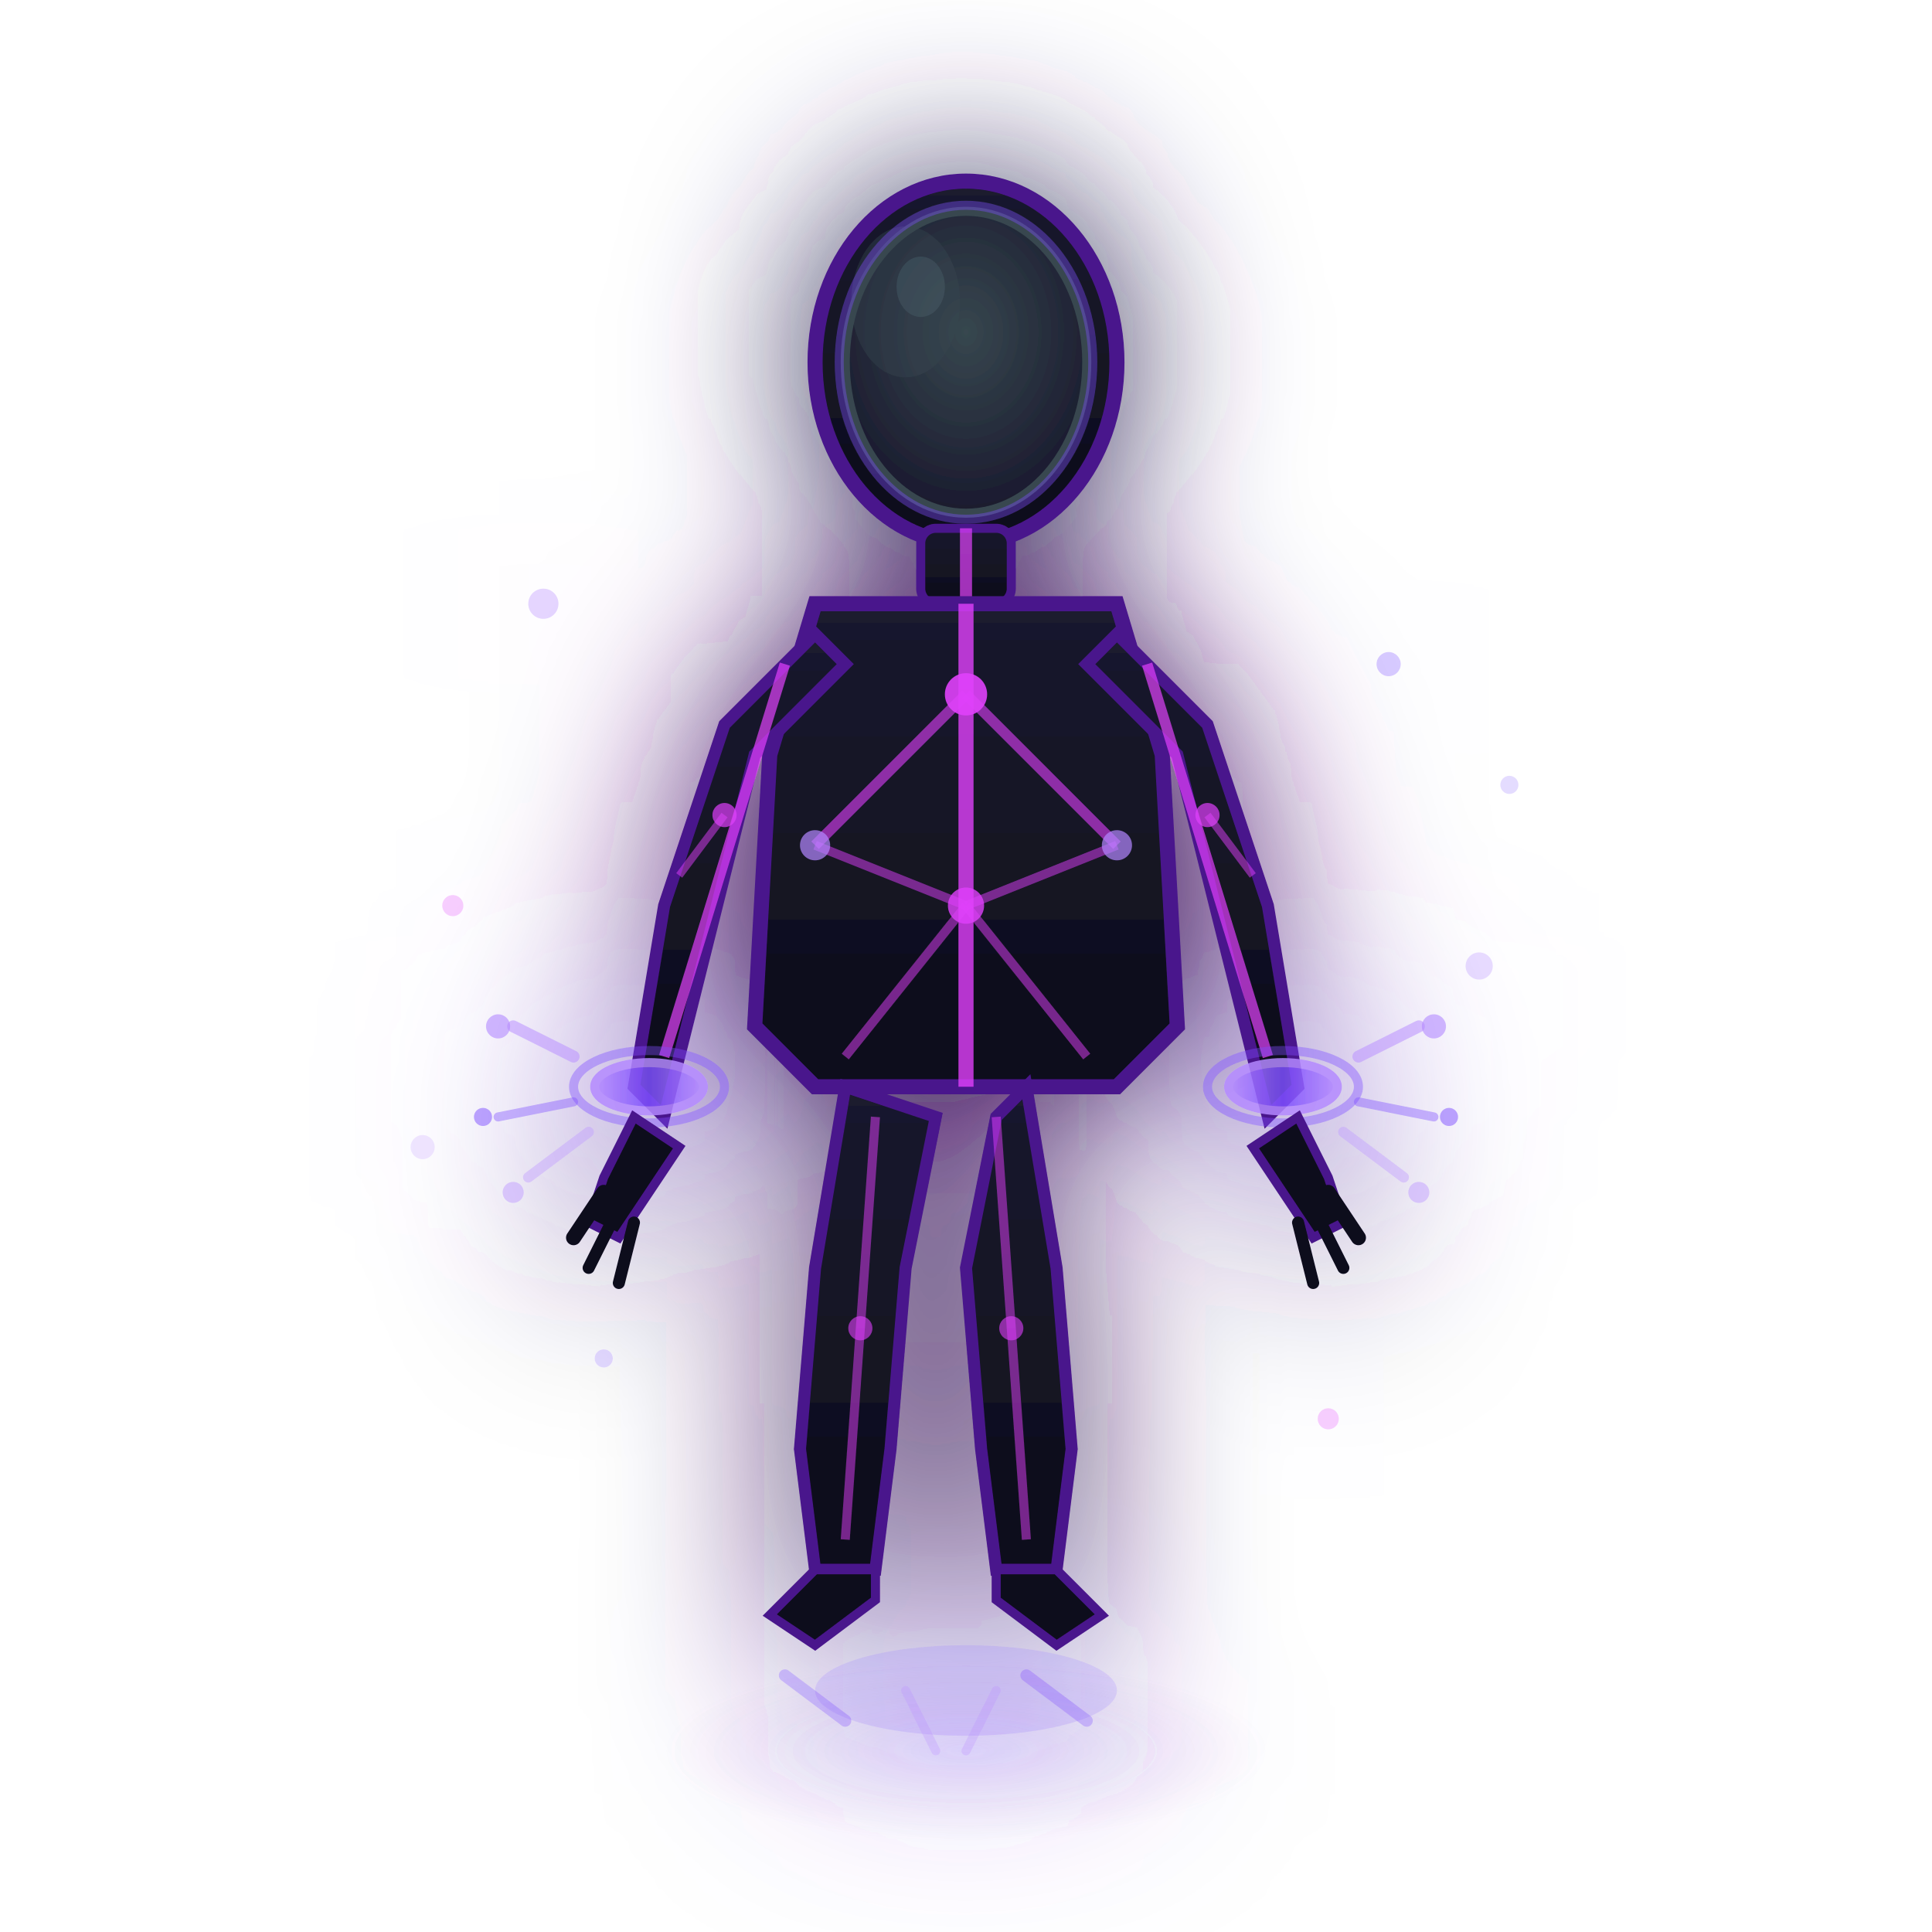
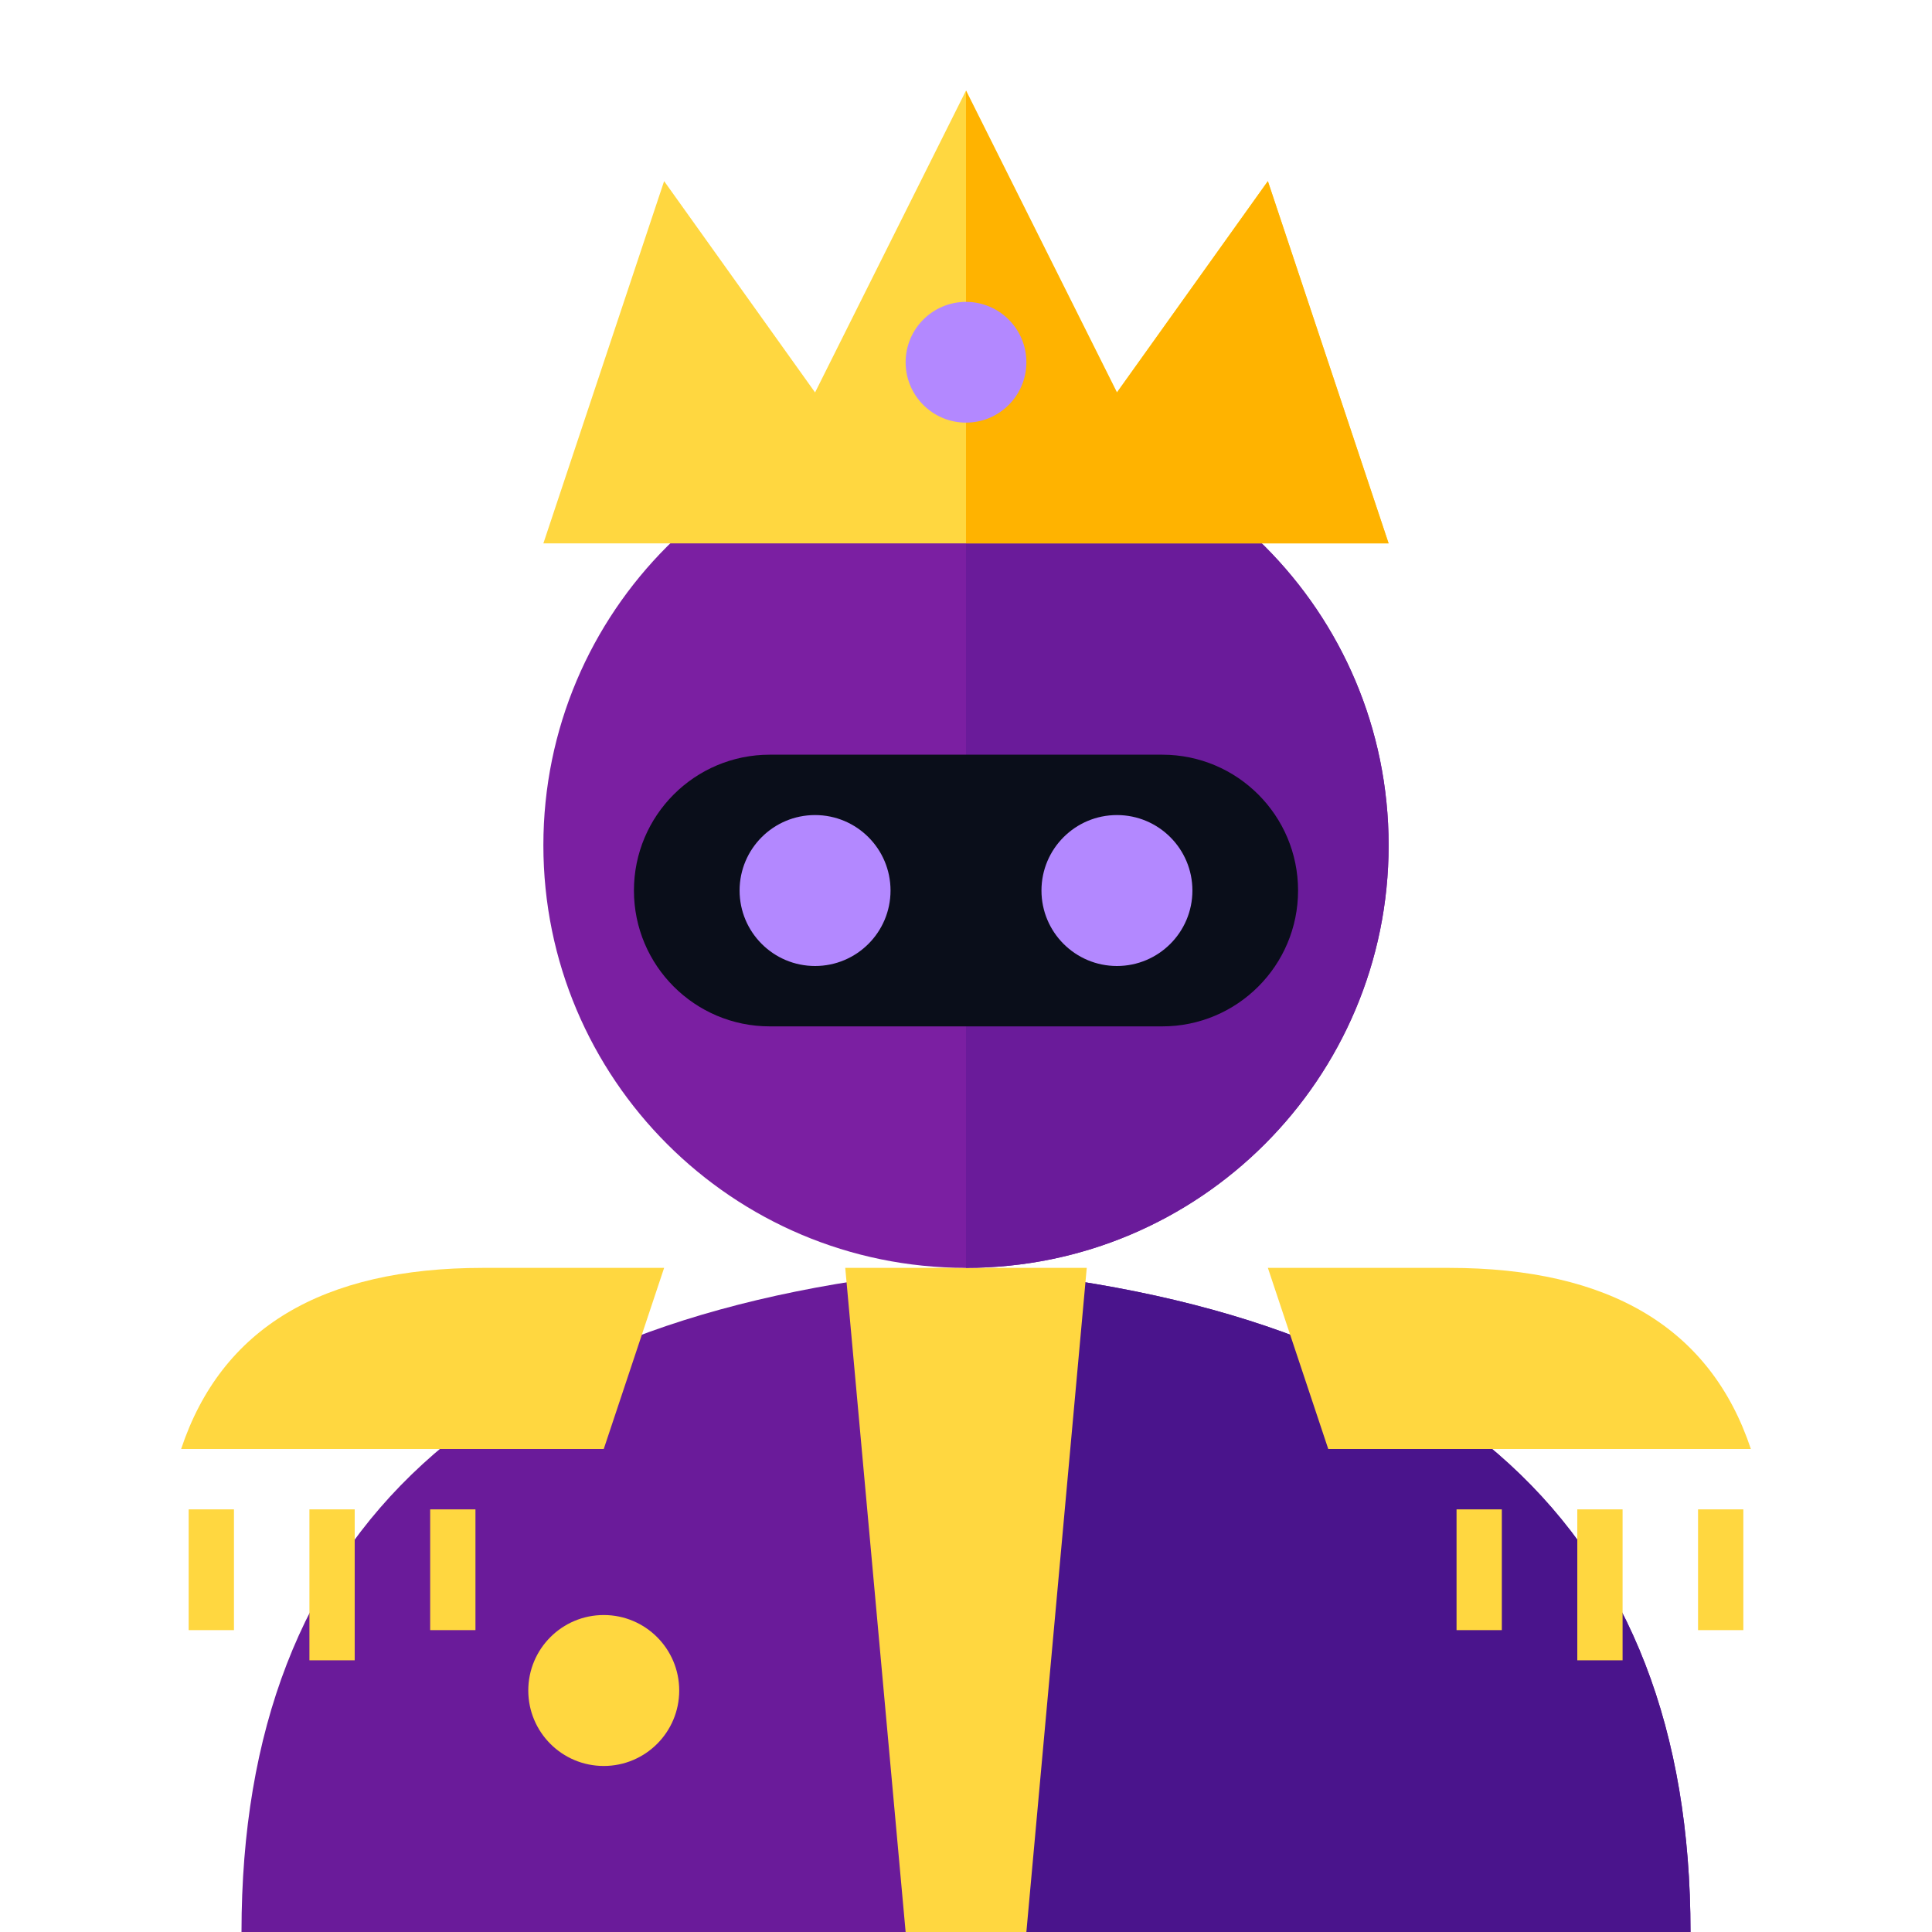
<svg xmlns="http://www.w3.org/2000/svg" viewBox="0 0 64 64">
-   <defs>
-     <linearGradient id="siphonerSuit" x1="0" y1="0" x2="0" y2="1">
-       <stop offset="0%" stop-color="#1A1A2E" />
-       <stop offset="100%" stop-color="#0D0D1A" />
-     </linearGradient>
-     <linearGradient id="siphonerCircuit" x1="0" y1="0" x2="0" y2="1">
-       <stop offset="0%" stop-color="#7C4DFF" />
-       <stop offset="100%" stop-color="#E040FB" />
-     </linearGradient>
-     <linearGradient id="siphonerViolet" x1="0" y1="0" x2="0" y2="1">
-       <stop offset="0%" stop-color="#4A148C" />
-       <stop offset="100%" stop-color="#7C4DFF" />
-     </linearGradient>
-     <linearGradient id="siphonerBracelet" x1="0" y1="0" x2="1" y2="0">
-       <stop offset="0%" stop-color="#B388FF" />
-       <stop offset="50%" stop-color="#7C4DFF" />
-       <stop offset="100%" stop-color="#B388FF" />
-     </linearGradient>
-     <radialGradient id="siphonerMask" cx="0.5" cy="0.4" r="0.6">
-       <stop offset="0%" stop-color="#37474F" />
-       <stop offset="100%" stop-color="#1A1A2E" />
-     </radialGradient>
-     <radialGradient id="siphonerAura" cx="0.5" cy="0.5" r="0.5">
-       <stop offset="0%" stop-color="#7C4DFF" stop-opacity="0.3" />
-       <stop offset="100%" stop-color="#4A148C" stop-opacity="0" />
-     </radialGradient>
-     <filter id="siphonerGlow" x="-30%" y="-30%" width="160%" height="160%">
-       <feGaussianBlur in="SourceGraphic" stdDeviation="3" result="blur" />
-       <feMerge>
-         <feMergeNode in="blur" />
-         <feMergeNode in="SourceGraphic" />
-       </feMerge>
-     </filter>
-   </defs>
-   <g filter="url(#siphonerGlow)">
-     <ellipse cx="32" cy="58" rx="10" ry="3" fill="url(#siphonerAura)" opacity="0.5" />
-     <ellipse cx="32" cy="56" rx="5" ry="1.5" fill="#7C4DFF" opacity="0.15" />
-     <ellipse cx="32" cy="12" rx="5" ry="6" fill="url(#siphonerSuit)" stroke="#4A148C" stroke-width="0.5" />
-     <ellipse cx="32" cy="12" rx="4" ry="5" fill="url(#siphonerMask)" stroke="#37474F" stroke-width="0.3" />
-     <ellipse cx="30" cy="10" rx="1.8" ry="2.5" fill="#37474F" opacity="0.4" />
-     <ellipse cx="30.5" cy="9.5" rx="0.8" ry="1" fill="#546E7A" opacity="0.3" />
-     <ellipse cx="32" cy="12" rx="4.2" ry="5.2" fill="none" stroke="#7C4DFF" stroke-width="0.3" opacity="0.4" />
-     <rect x="30.5" y="17.5" width="3" height="2.5" rx="0.5" fill="url(#siphonerSuit)" stroke="#4A148C" stroke-width="0.3" />
-     <line x1="32" y1="17.5" x2="32" y2="20" stroke="#E040FB" stroke-width="0.4" opacity="0.7" />
-     <path d="M27,20 L37,20 L38.5,25 L39,34 L37,36 L27,36 L25,34 L25.5,25 Z" fill="url(#siphonerSuit)" stroke="#4A148C" stroke-width="0.5" />
-     <line x1="32" y1="20" x2="32" y2="36" stroke="#E040FB" stroke-width="0.5" opacity="0.8" />
-     <line x1="32" y1="23" x2="27" y2="28" stroke="#E040FB" stroke-width="0.35" opacity="0.6" />
-     <line x1="32" y1="23" x2="37" y2="28" stroke="#E040FB" stroke-width="0.35" opacity="0.6" />
-     <line x1="27" y1="28" x2="32" y2="30" stroke="#E040FB" stroke-width="0.3" opacity="0.5" />
-     <line x1="37" y1="28" x2="32" y2="30" stroke="#E040FB" stroke-width="0.3" opacity="0.5" />
-     <line x1="32" y1="30" x2="28" y2="35" stroke="#E040FB" stroke-width="0.3" opacity="0.5" />
-     <line x1="32" y1="30" x2="36" y2="35" stroke="#E040FB" stroke-width="0.3" opacity="0.5" />
-     <circle cx="32" cy="23" r="0.7" fill="#E040FB" opacity="0.9" />
-     <circle cx="32" cy="30" r="0.6" fill="#E040FB" opacity="0.8" />
-     <circle cx="27" cy="28" r="0.5" fill="#B388FF" opacity="0.7" />
-     <circle cx="37" cy="28" r="0.5" fill="#B388FF" opacity="0.7" />
-     <path d="M27,21 L24,24 L22,30 L21,36 L22,37 L23.5,31 L25,25 L28,22 Z" fill="url(#siphonerSuit)" stroke="#4A148C" stroke-width="0.4" />
-     <line x1="26" y1="22" x2="22" y2="35" stroke="#E040FB" stroke-width="0.35" opacity="0.7" />
-     <line x1="24" y1="27" x2="22.5" y2="29" stroke="#E040FB" stroke-width="0.25" opacity="0.5" />
-     <circle cx="24" cy="27" r="0.4" fill="#E040FB" opacity="0.7" />
-     <ellipse cx="21.5" cy="36" rx="1.8" ry="0.8" fill="url(#siphonerBracelet)" opacity="0.85" stroke="#B388FF" stroke-width="0.3" />
-     <ellipse cx="21.5" cy="36" rx="2.5" ry="1.2" fill="none" stroke="#7C4DFF" stroke-width="0.3" opacity="0.4" />
-     <line x1="19" y1="35" x2="17" y2="34" stroke="#B388FF" stroke-width="0.4" opacity="0.5" stroke-linecap="round" />
-     <line x1="19" y1="36.5" x2="16.5" y2="37" stroke="#7C4DFF" stroke-width="0.3" opacity="0.4" stroke-linecap="round" />
-     <line x1="19.5" y1="37.5" x2="17.5" y2="39" stroke="#B388FF" stroke-width="0.35" opacity="0.35" stroke-linecap="round" />
-     <circle cx="16.5" cy="34" r="0.4" fill="#B388FF" opacity="0.6" />
-     <circle cx="16" cy="37" r="0.3" fill="#7C4DFF" opacity="0.5" />
-     <circle cx="17" cy="39.5" r="0.35" fill="#B388FF" opacity="0.4" />
-     <path d="M21,37 L20,39 L19.5,40.5 L20.5,41 L21.5,39.5 L22.5,38 Z" fill="#0D0D1A" stroke="#4A148C" stroke-width="0.3" />
-     <line x1="20" y1="39.5" x2="19" y2="41" stroke="#0D0D1A" stroke-width="0.5" stroke-linecap="round" />
-     <line x1="20.5" y1="40" x2="19.5" y2="42" stroke="#0D0D1A" stroke-width="0.4" stroke-linecap="round" />
-     <line x1="21" y1="40.5" x2="20.5" y2="42.5" stroke="#0D0D1A" stroke-width="0.4" stroke-linecap="round" />
-     <path d="M37,21 L40,24 L42,30 L43,36 L42,37 L40.5,31 L39,25 L36,22 Z" fill="url(#siphonerSuit)" stroke="#4A148C" stroke-width="0.4" />
-     <line x1="38" y1="22" x2="42" y2="35" stroke="#E040FB" stroke-width="0.35" opacity="0.7" />
-     <line x1="40" y1="27" x2="41.5" y2="29" stroke="#E040FB" stroke-width="0.25" opacity="0.5" />
-     <circle cx="40" cy="27" r="0.4" fill="#E040FB" opacity="0.7" />
-     <ellipse cx="42.5" cy="36" rx="1.8" ry="0.8" fill="url(#siphonerBracelet)" opacity="0.85" stroke="#B388FF" stroke-width="0.3" />
-     <ellipse cx="42.5" cy="36" rx="2.5" ry="1.2" fill="none" stroke="#7C4DFF" stroke-width="0.3" opacity="0.4" />
-     <line x1="45" y1="35" x2="47" y2="34" stroke="#B388FF" stroke-width="0.4" opacity="0.5" stroke-linecap="round" />
-     <line x1="45" y1="36.5" x2="47.5" y2="37" stroke="#7C4DFF" stroke-width="0.3" opacity="0.4" stroke-linecap="round" />
-     <line x1="44.5" y1="37.5" x2="46.5" y2="39" stroke="#B388FF" stroke-width="0.35" opacity="0.35" stroke-linecap="round" />
-     <circle cx="47.5" cy="34" r="0.4" fill="#B388FF" opacity="0.6" />
-     <circle cx="48" cy="37" r="0.3" fill="#7C4DFF" opacity="0.5" />
-     <circle cx="47" cy="39.5" r="0.35" fill="#B388FF" opacity="0.4" />
-     <path d="M43,37 L44,39 L44.5,40.5 L43.5,41 L42.5,39.5 L41.5,38 Z" fill="#0D0D1A" stroke="#4A148C" stroke-width="0.3" />
-     <line x1="44" y1="39.5" x2="45" y2="41" stroke="#0D0D1A" stroke-width="0.5" stroke-linecap="round" />
-     <line x1="43.5" y1="40" x2="44.5" y2="42" stroke="#0D0D1A" stroke-width="0.4" stroke-linecap="round" />
-     <line x1="43" y1="40.5" x2="43.5" y2="42.5" stroke="#0D0D1A" stroke-width="0.4" stroke-linecap="round" />
-     <path d="M28,36 L27,42 L26.5,48 L27,52 L29,52 L29.5,48 L30,42 L31,37 Z" fill="url(#siphonerSuit)" stroke="#4A148C" stroke-width="0.4" />
-     <line x1="29" y1="37" x2="28" y2="51" stroke="#E040FB" stroke-width="0.3" opacity="0.5" />
-     <circle cx="28.5" cy="44" r="0.4" fill="#E040FB" opacity="0.6" />
-     <path d="M27,52 L25.5,53.5 L27,54.5 L29,53 L29,52 Z" fill="#0D0D1A" stroke="#4A148C" stroke-width="0.3" />
-     <path d="M34,36 L35,42 L35.5,48 L35,52 L33,52 L32.5,48 L32,42 L33,37 Z" fill="url(#siphonerSuit)" stroke="#4A148C" stroke-width="0.4" />
-     <line x1="33" y1="37" x2="34" y2="51" stroke="#E040FB" stroke-width="0.3" opacity="0.5" />
-     <circle cx="33.5" cy="44" r="0.4" fill="#E040FB" opacity="0.6" />
-     <path d="M35,52 L36.5,53.5 L35,54.5 L33,53 L33,52 Z" fill="#0D0D1A" stroke="#4A148C" stroke-width="0.3" />
-     <line x1="26" y1="55.5" x2="28" y2="57" stroke="#7C4DFF" stroke-width="0.4" opacity="0.3" stroke-linecap="round" />
-     <line x1="34" y1="55.5" x2="36" y2="57" stroke="#7C4DFF" stroke-width="0.4" opacity="0.3" stroke-linecap="round" />
-     <line x1="30" y1="56" x2="31" y2="58" stroke="#B388FF" stroke-width="0.3" opacity="0.25" stroke-linecap="round" />
-     <line x1="33" y1="56" x2="32" y2="58" stroke="#B388FF" stroke-width="0.3" opacity="0.25" stroke-linecap="round" />
-     <circle cx="18" cy="20" r="0.5" fill="#B388FF" opacity="0.35" />
-     <circle cx="46" cy="22" r="0.4" fill="#7C4DFF" opacity="0.3" />
-     <circle cx="15" cy="30" r="0.35" fill="#E040FB" opacity="0.25" />
-     <circle cx="49" cy="32" r="0.45" fill="#B388FF" opacity="0.3" />
-     <circle cx="20" cy="45" r="0.3" fill="#7C4DFF" opacity="0.2" />
-     <circle cx="44" cy="47" r="0.35" fill="#E040FB" opacity="0.25" />
-     <circle cx="14" cy="38" r="0.4" fill="#B388FF" opacity="0.2" />
-     <circle cx="50" cy="26" r="0.3" fill="#7C4DFF" opacity="0.2" />
-   </g>
+   <path d="M8 64 Q8 44 32 42 Q56 44 56 64 Z" fill="#6A1B9A" />
+   <path d="M32 42 Q56 44 56 64 H32 Z" fill="#4A148C" />
+   <path d="M6 48 Q8 42 16 42 H22 L20 48 Z M58 48 Q56 42 48 42 H42 L44 48 Z" fill="#FFD740" />
+   <path d="M7 50 V54 M11 50 V55 M15 50 V54 M49 50 V54 M53 50 V55 M57 50 V54" stroke="#FFD740" stroke-width="1.5" />
+   <path d="M28 42 H36 L34 64 H30 Z" fill="#FFD740" />
+   <circle cx="32" cy="28" r="14" fill="#7B1FA2" />
+   <path d="M32 14 A14 14 0 0 1 32 42 Z" fill="#6A1B9A" />
+   <path d="M18 18 L22 6 L27 13 L32 3 L37 13 L42 6 L46 18 Z" fill="#FFD740" />
+   <path d="M32 3 L37 13 L42 6 L46 18 H32 Z" fill="#FFB300" />
+   <circle cx="32" cy="12" r="2" fill="#B388FF" />
+   <rect x="21" y="25" width="22" height="9" rx="4.5" fill="#0A0E1A" />
+   <circle cx="27" cy="29.5" r="2.5" fill="#B388FF" />
+   <circle cx="37" cy="29.5" r="2.5" fill="#B388FF" />
+   <circle cx="20" cy="56" r="2.5" fill="#FFD740" />
</svg>
